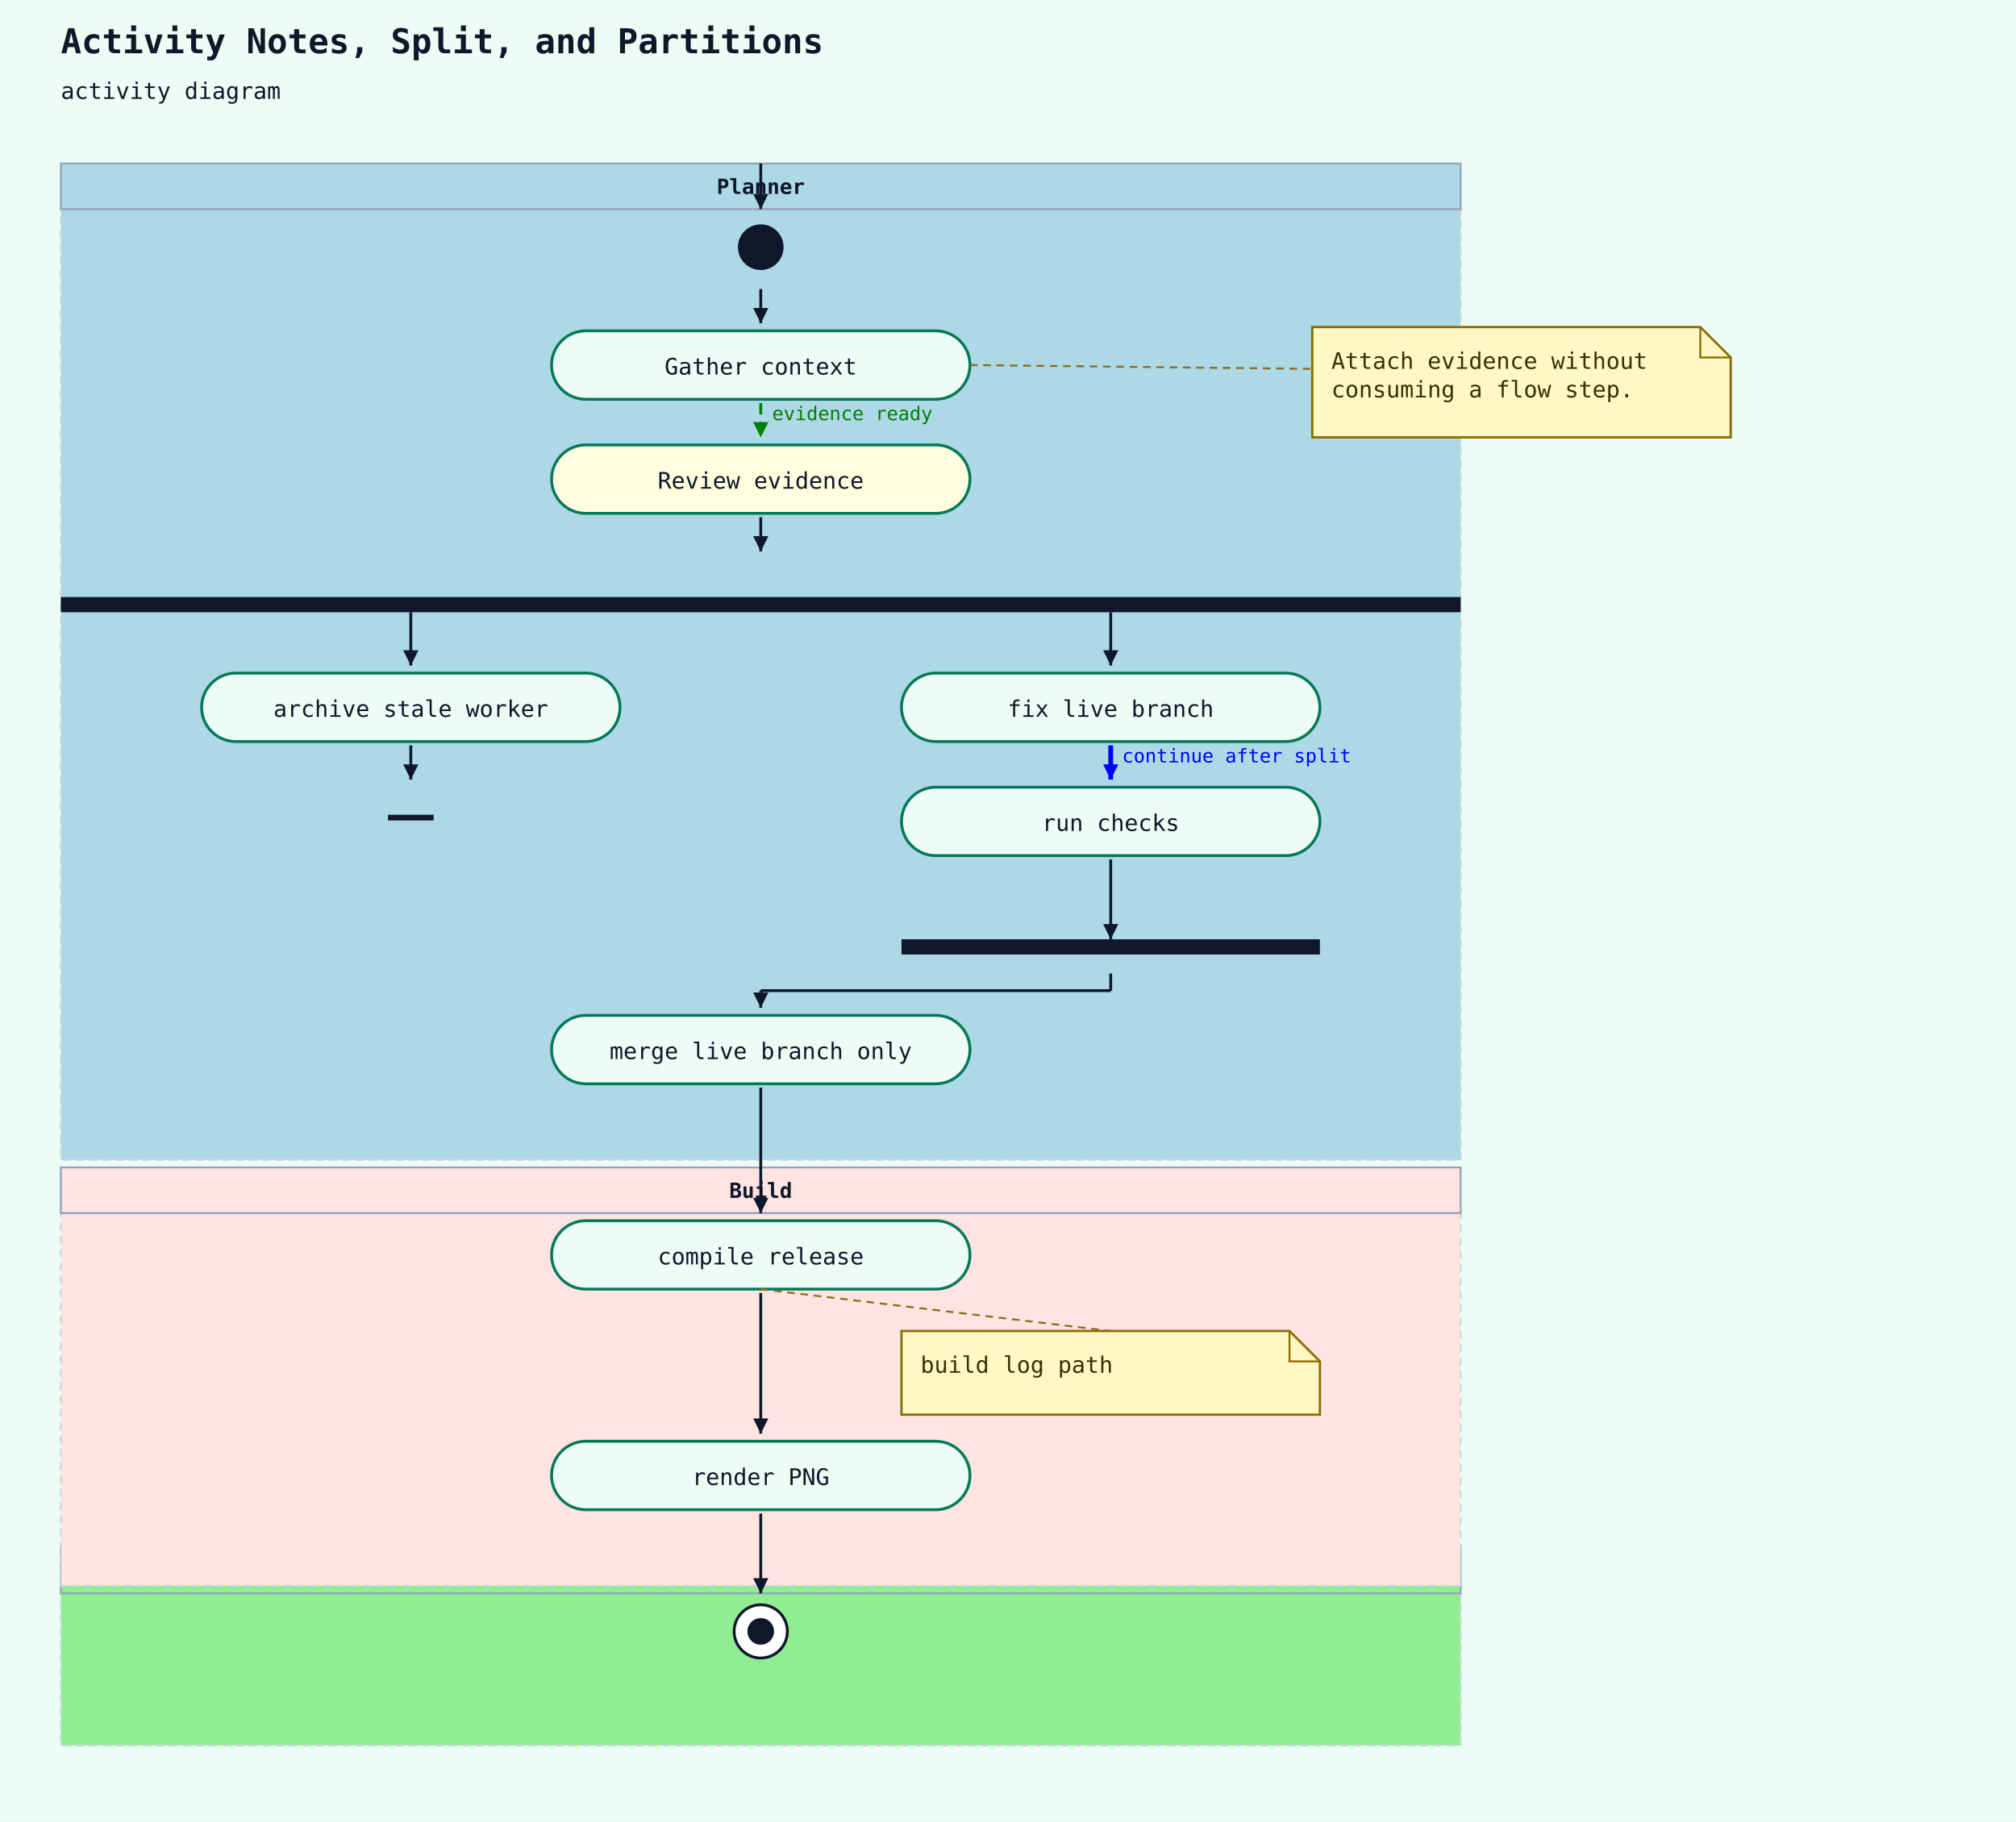
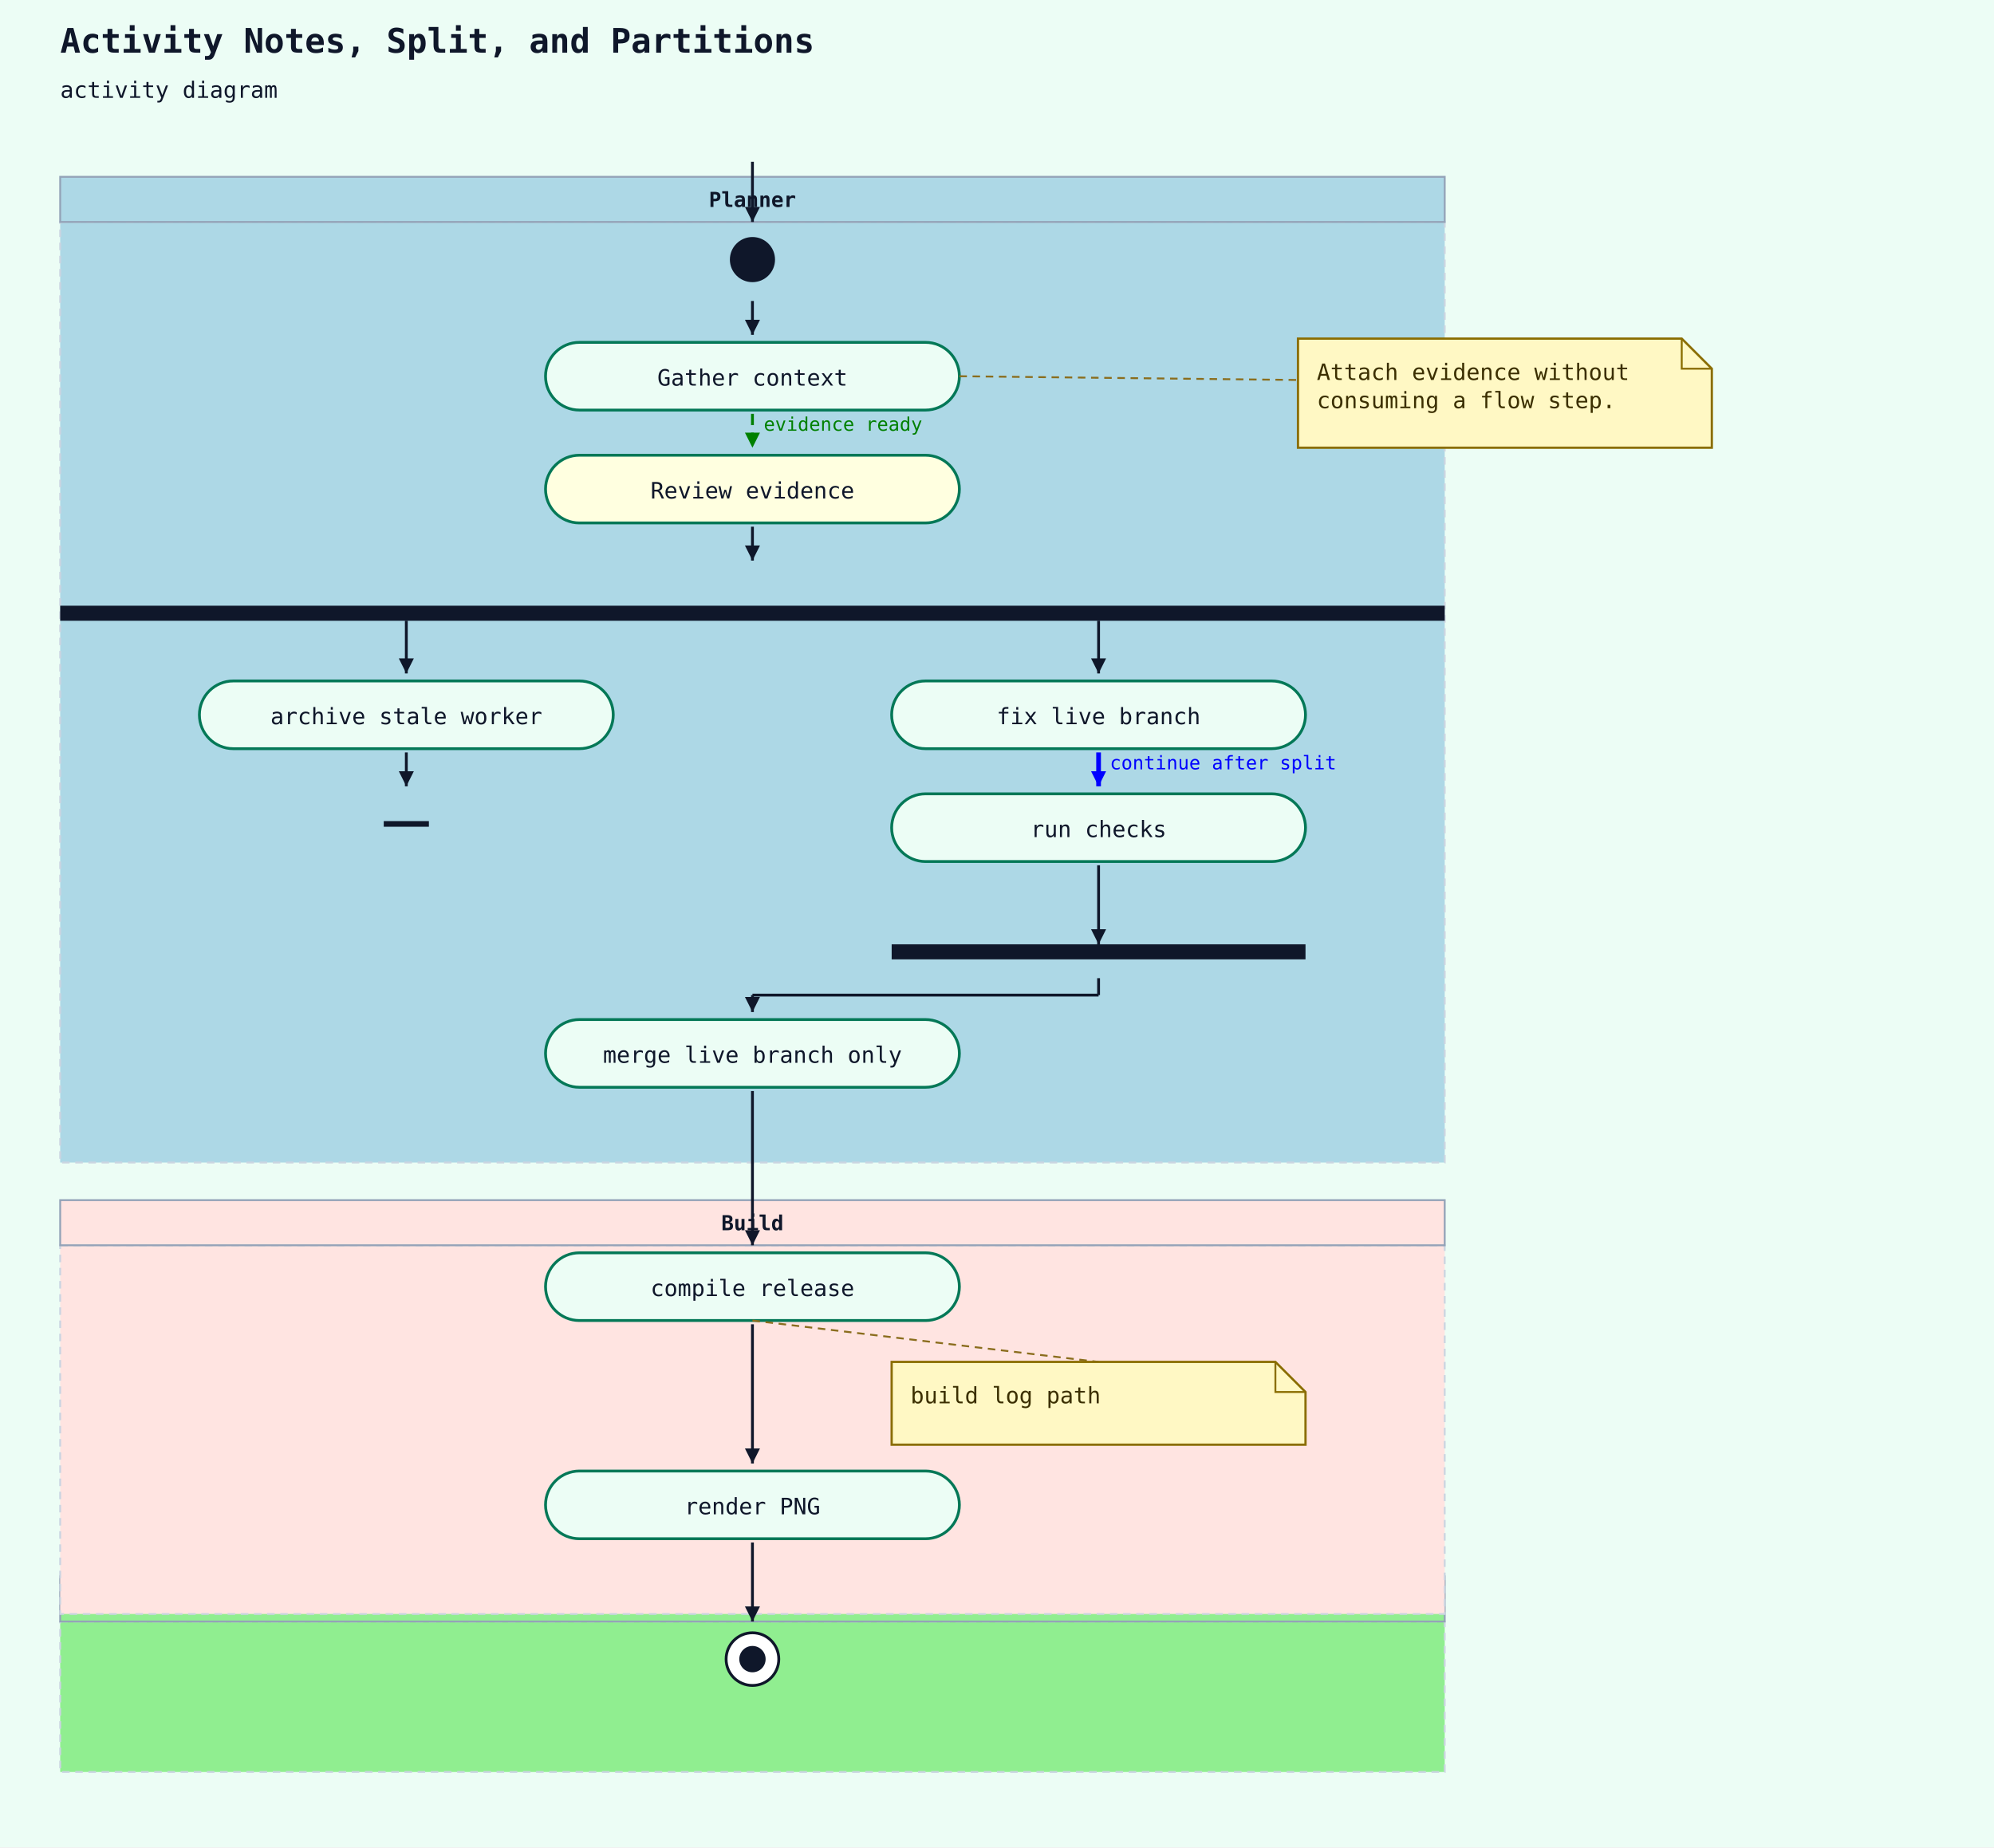
- <svg xmlns="http://www.w3.org/2000/svg" width="1060" height="958" viewBox="0 0 1060 958">
+ <svg xmlns="http://www.w3.org/2000/svg" width="1060" height="982" viewBox="0 0 1060 982">
  <rect width="100%" height="100%" fill="#ecfdf5" />
  <text x="32" y="28" font-family="monospace" font-size="18" font-weight="600" fill="#0f172a">Activity Notes, Split, and Partitions</text>
  <text x="32" y="52" font-family="monospace" font-size="12" fill="#0f172a">activity diagram</text>
-   <rect x="32" y="110" width="736" height="500" fill="LightBlue" stroke="#cbd5e1" stroke-width="1" stroke-dasharray="4 3" />
-   <rect x="32" y="86" width="736" height="24" fill="LightBlue" stroke="#94a3b8" stroke-width="1" />
-   <text x="400" y="102" text-anchor="middle" font-family="monospace" font-size="11" font-weight="600" fill="#0f172a">Planner</text>
-   <rect x="32" y="838" width="736" height="80" fill="LightGreen" stroke="#cbd5e1" stroke-width="1" stroke-dasharray="4 3" />
-   <rect x="32" y="814" width="736" height="24" fill="LightGreen" stroke="#94a3b8" stroke-width="1" />
-   <text x="400" y="830" text-anchor="middle" font-family="monospace" font-size="11" font-weight="600" fill="#0f172a">Builder</text>
-   <rect x="32" y="638" width="736" height="196" fill="MistyRose" stroke="#cbd5e1" stroke-width="1" stroke-dasharray="4 3" />
-   <rect x="32" y="614" width="736" height="24" fill="MistyRose" stroke="#94a3b8" stroke-width="1" />
-   <text x="400" y="630" text-anchor="middle" font-family="monospace" font-size="11" font-weight="600" fill="#0f172a">Build</text>
-   <circle cx="400" cy="130" r="12" fill="#0f172a" />
-   <line x1="400" y1="86" x2="400" y2="110" stroke="#0f172a" stroke-width="1.5" />
-   <polygon points="400,110 396,102 404,102" fill="#0f172a" />
-   <rect x="290" y="174" width="220" height="36" rx="18" ry="18" fill="#ecfdf5" stroke="#047857" stroke-width="1.5" />
-   <text x="400" y="197" text-anchor="middle" font-family="monospace" font-size="12" fill="#0f172a">Gather context</text>
-   <line x1="400" y1="152" x2="400" y2="170" stroke="#0f172a" stroke-width="1.5" />
-   <polygon points="400,170 396,162 404,162" fill="#0f172a" />
-   <line class="activity-note-connector" x1="510" y1="192" x2="690" y2="194" stroke="#8a6d1d" stroke-width="1" stroke-dasharray="4 3" />
-   <path d="M690,172 H894 L910 188 V230 H690 Z" fill="#fff8c4" stroke="#8a6d00" stroke-width="1.2" />
-   <path d="M894 172 V188 H910" fill="none" stroke="#8a6d00" stroke-width="1" />
-   <text x="700" y="194" font-family="monospace" font-size="12" fill="#3b2f00">Attach evidence without</text>
-   <text x="700" y="209" font-family="monospace" font-size="12" fill="#3b2f00">consuming a flow step.</text>
-   <rect x="290" y="234" width="220" height="36" rx="18" ry="18" fill="LightYellow" stroke="#047857" stroke-width="1.5" />
-   <text x="400" y="257" text-anchor="middle" font-family="monospace" font-size="12" fill="#0f172a">Review evidence</text>
-   <line x1="400" y1="212" x2="400" y2="230" stroke="green" stroke-width="1.5" stroke-dasharray="6 4" />
-   <polygon points="400,230 396,222 404,222" fill="green" />
-   <text x="406" y="221" font-family="monospace" font-size="10" fill="green">evidence ready</text>
-   <rect x="32" y="314" width="736" height="8" fill="#0f172a" />
-   <line x1="400" y1="272" x2="400" y2="290" stroke="#0f172a" stroke-width="1.5" />
-   <polygon points="400,290 396,282 404,282" fill="#0f172a" />
-   <rect x="106" y="354" width="220" height="36" rx="18" ry="18" fill="#ecfdf5" stroke="#047857" stroke-width="1.5" />
-   <text x="216" y="377" text-anchor="middle" font-family="monospace" font-size="12" fill="#0f172a">archive stale worker</text>
-   <line x1="204" y1="430" x2="228" y2="430" stroke="#0f172a" stroke-width="3" />
-   <line x1="216" y1="392" x2="216" y2="410" stroke="#0f172a" stroke-width="1.5" />
-   <polygon points="216,410 212,402 220,402" fill="#0f172a" />
-   <rect x="474" y="354" width="220" height="36" rx="18" ry="18" fill="#ecfdf5" stroke="#047857" stroke-width="1.5" />
-   <text x="584" y="377" text-anchor="middle" font-family="monospace" font-size="12" fill="#0f172a">fix live branch</text>
-   <rect x="474" y="414" width="220" height="36" rx="18" ry="18" fill="#ecfdf5" stroke="#047857" stroke-width="1.5" />
-   <text x="584" y="437" text-anchor="middle" font-family="monospace" font-size="12" fill="#0f172a">run checks</text>
-   <line x1="584" y1="392" x2="584" y2="410" stroke="blue" stroke-width="2.5" />
-   <polygon points="584,410 580,402 588,402" fill="blue" />
-   <text x="590" y="401" font-family="monospace" font-size="10" fill="blue">continue after split</text>
-   <rect x="474" y="494" width="220" height="8" fill="#0f172a" />
-   <rect x="290" y="534" width="220" height="36" rx="18" ry="18" fill="#ecfdf5" stroke="#047857" stroke-width="1.5" />
-   <text x="400" y="557" text-anchor="middle" font-family="monospace" font-size="12" fill="#0f172a">merge live branch only</text>
-   <line x1="584" y1="512" x2="584" y2="521" stroke="#0f172a" stroke-width="1.5" />
-   <line x1="584" y1="521" x2="400" y2="521" stroke="#0f172a" stroke-width="1.5" />
-   <line x1="400" y1="521" x2="400" y2="530" stroke="#0f172a" stroke-width="1.5" />
-   <polygon points="400,530 396,522 404,522" fill="#0f172a" />
-   <rect x="290" y="642" width="220" height="36" rx="18" ry="18" fill="#ecfdf5" stroke="#047857" stroke-width="1.5" />
-   <text x="400" y="665" text-anchor="middle" font-family="monospace" font-size="12" fill="#0f172a">compile release</text>
-   <line x1="400" y1="572" x2="400" y2="638" stroke="#0f172a" stroke-width="1.5" />
-   <polygon points="400,638 396,630 404,630" fill="#0f172a" />
-   <line class="activity-note-connector" x1="400" y1="678" x2="584" y2="700" stroke="#8a6d1d" stroke-width="1" stroke-dasharray="4 3" />
-   <path d="M474,700 H678 L694 716 V744 H474 Z" fill="#fff8c4" stroke="#8a6d00" stroke-width="1.2" />
-   <path d="M678 700 V716 H694" fill="none" stroke="#8a6d00" stroke-width="1" />
-   <text x="484" y="722" font-family="monospace" font-size="12" fill="#3b2f00">build log path</text>
-   <rect x="290" y="758" width="220" height="36" rx="18" ry="18" fill="#ecfdf5" stroke="#047857" stroke-width="1.5" />
-   <text x="400" y="781" text-anchor="middle" font-family="monospace" font-size="12" fill="#0f172a">render PNG</text>
-   <line x1="400" y1="680" x2="400" y2="754" stroke="#0f172a" stroke-width="1.5" />
-   <polygon points="400,754 396,746 404,746" fill="#0f172a" />
-   <circle cx="400" cy="858" r="14" fill="white" stroke="#0f172a" stroke-width="1.5" />
-   <circle cx="400" cy="858" r="7" fill="#0f172a" />
-   <line x1="400" y1="796" x2="400" y2="838" stroke="#0f172a" stroke-width="1.5" />
-   <polygon points="400,838 396,830 404,830" fill="#0f172a" />
-   <line x1="584" y1="452" x2="584" y2="494" stroke="#0f172a" stroke-width="1.5" />
-   <polygon points="584,494 580,486 588,486" fill="#0f172a" />
-   <line x1="216" y1="322" x2="216" y2="350" stroke="#0f172a" stroke-width="1.5" />
-   <polygon points="216,350 212,342 220,342" fill="#0f172a" />
-   <line x1="584" y1="322" x2="584" y2="350" stroke="#0f172a" stroke-width="1.5" />
-   <polygon points="584,350 580,342 588,342" fill="#0f172a" />
+   <rect x="32" y="118" width="736" height="500" fill="LightBlue" stroke="#cbd5e1" stroke-width="1" stroke-dasharray="4 3" />
+   <rect x="32" y="94" width="736" height="24" fill="LightBlue" stroke="#94a3b8" stroke-width="1" />
+   <text x="400" y="110" text-anchor="middle" font-family="monospace" font-size="11" font-weight="600" fill="#0f172a">Planner</text>
+   <rect x="32" y="862" width="736" height="80" fill="LightGreen" stroke="#cbd5e1" stroke-width="1" stroke-dasharray="4 3" />
+   <rect x="32" y="838" width="736" height="24" fill="LightGreen" stroke="#94a3b8" stroke-width="1" />
+   <text x="400" y="854" text-anchor="middle" font-family="monospace" font-size="11" font-weight="600" fill="#0f172a">Builder</text>
+   <rect x="32" y="662" width="736" height="196" fill="MistyRose" stroke="#cbd5e1" stroke-width="1" stroke-dasharray="4 3" />
+   <rect x="32" y="638" width="736" height="24" fill="MistyRose" stroke="#94a3b8" stroke-width="1" />
+   <text x="400" y="654" text-anchor="middle" font-family="monospace" font-size="11" font-weight="600" fill="#0f172a">Build</text>
+   <circle cx="400" cy="138" r="12" fill="#0f172a" />
+   <line x1="400" y1="86" x2="400" y2="118" stroke="#0f172a" stroke-width="1.5" />
+   <polygon points="400,118 396,110 404,110" fill="#0f172a" />
+   <rect x="290" y="182" width="220" height="36" rx="18" ry="18" fill="#ecfdf5" stroke="#047857" stroke-width="1.5" />
+   <text x="400" y="205" text-anchor="middle" font-family="monospace" font-size="12" fill="#0f172a">Gather context</text>
+   <line x1="400" y1="160" x2="400" y2="178" stroke="#0f172a" stroke-width="1.5" />
+   <polygon points="400,178 396,170 404,170" fill="#0f172a" />
+   <line class="activity-note-connector" x1="510" y1="200" x2="690" y2="202" stroke="#8a6d1d" stroke-width="1" stroke-dasharray="4 3" />
+   <path d="M690,180 H894 L910 196 V238 H690 Z" fill="#fff8c4" stroke="#8a6d00" stroke-width="1.2" />
+   <path d="M894 180 V196 H910" fill="none" stroke="#8a6d00" stroke-width="1" />
+   <text x="700" y="202" font-family="monospace" font-size="12" fill="#3b2f00">Attach evidence without</text>
+   <text x="700" y="217" font-family="monospace" font-size="12" fill="#3b2f00">consuming a flow step.</text>
+   <rect x="290" y="242" width="220" height="36" rx="18" ry="18" fill="LightYellow" stroke="#047857" stroke-width="1.5" />
+   <text x="400" y="265" text-anchor="middle" font-family="monospace" font-size="12" fill="#0f172a">Review evidence</text>
+   <line x1="400" y1="220" x2="400" y2="238" stroke="green" stroke-width="1.5" stroke-dasharray="6 4" />
+   <polygon points="400,238 396,230 404,230" fill="green" />
+   <text x="406" y="229" font-family="monospace" font-size="10" fill="green">evidence ready</text>
+   <rect x="32" y="322" width="736" height="8" fill="#0f172a" />
+   <line x1="400" y1="280" x2="400" y2="298" stroke="#0f172a" stroke-width="1.5" />
+   <polygon points="400,298 396,290 404,290" fill="#0f172a" />
+   <rect x="106" y="362" width="220" height="36" rx="18" ry="18" fill="#ecfdf5" stroke="#047857" stroke-width="1.5" />
+   <text x="216" y="385" text-anchor="middle" font-family="monospace" font-size="12" fill="#0f172a">archive stale worker</text>
+   <line x1="204" y1="438" x2="228" y2="438" stroke="#0f172a" stroke-width="3" />
+   <line x1="216" y1="400" x2="216" y2="418" stroke="#0f172a" stroke-width="1.5" />
+   <polygon points="216,418 212,410 220,410" fill="#0f172a" />
+   <rect x="474" y="362" width="220" height="36" rx="18" ry="18" fill="#ecfdf5" stroke="#047857" stroke-width="1.5" />
+   <text x="584" y="385" text-anchor="middle" font-family="monospace" font-size="12" fill="#0f172a">fix live branch</text>
+   <rect x="474" y="422" width="220" height="36" rx="18" ry="18" fill="#ecfdf5" stroke="#047857" stroke-width="1.5" />
+   <text x="584" y="445" text-anchor="middle" font-family="monospace" font-size="12" fill="#0f172a">run checks</text>
+   <line x1="584" y1="400" x2="584" y2="418" stroke="blue" stroke-width="2.5" />
+   <polygon points="584,418 580,410 588,410" fill="blue" />
+   <text x="590" y="409" font-family="monospace" font-size="10" fill="blue">continue after split</text>
+   <rect x="474" y="502" width="220" height="8" fill="#0f172a" />
+   <rect x="290" y="542" width="220" height="36" rx="18" ry="18" fill="#ecfdf5" stroke="#047857" stroke-width="1.5" />
+   <text x="400" y="565" text-anchor="middle" font-family="monospace" font-size="12" fill="#0f172a">merge live branch only</text>
+   <line x1="584" y1="520" x2="584" y2="529" stroke="#0f172a" stroke-width="1.5" />
+   <line x1="584" y1="529" x2="400" y2="529" stroke="#0f172a" stroke-width="1.5" />
+   <line x1="400" y1="529" x2="400" y2="538" stroke="#0f172a" stroke-width="1.5" />
+   <polygon points="400,538 396,530 404,530" fill="#0f172a" />
+   <rect x="290" y="666" width="220" height="36" rx="18" ry="18" fill="#ecfdf5" stroke="#047857" stroke-width="1.5" />
+   <text x="400" y="689" text-anchor="middle" font-family="monospace" font-size="12" fill="#0f172a">compile release</text>
+   <line x1="400" y1="580" x2="400" y2="662" stroke="#0f172a" stroke-width="1.5" />
+   <polygon points="400,662 396,654 404,654" fill="#0f172a" />
+   <line class="activity-note-connector" x1="400" y1="702" x2="584" y2="724" stroke="#8a6d1d" stroke-width="1" stroke-dasharray="4 3" />
+   <path d="M474,724 H678 L694 740 V768 H474 Z" fill="#fff8c4" stroke="#8a6d00" stroke-width="1.2" />
+   <path d="M678 724 V740 H694" fill="none" stroke="#8a6d00" stroke-width="1" />
+   <text x="484" y="746" font-family="monospace" font-size="12" fill="#3b2f00">build log path</text>
+   <rect x="290" y="782" width="220" height="36" rx="18" ry="18" fill="#ecfdf5" stroke="#047857" stroke-width="1.5" />
+   <text x="400" y="805" text-anchor="middle" font-family="monospace" font-size="12" fill="#0f172a">render PNG</text>
+   <line x1="400" y1="704" x2="400" y2="778" stroke="#0f172a" stroke-width="1.5" />
+   <polygon points="400,778 396,770 404,770" fill="#0f172a" />
+   <circle cx="400" cy="882" r="14" fill="white" stroke="#0f172a" stroke-width="1.5" />
+   <circle cx="400" cy="882" r="7" fill="#0f172a" />
+   <line x1="400" y1="820" x2="400" y2="862" stroke="#0f172a" stroke-width="1.5" />
+   <polygon points="400,862 396,854 404,854" fill="#0f172a" />
+   <line x1="584" y1="460" x2="584" y2="502" stroke="#0f172a" stroke-width="1.5" />
+   <polygon points="584,502 580,494 588,494" fill="#0f172a" />
+   <line x1="216" y1="330" x2="216" y2="358" stroke="#0f172a" stroke-width="1.5" />
+   <polygon points="216,358 212,350 220,350" fill="#0f172a" />
+   <line x1="584" y1="330" x2="584" y2="358" stroke="#0f172a" stroke-width="1.5" />
+   <polygon points="584,358 580,350 588,350" fill="#0f172a" />
</svg>
